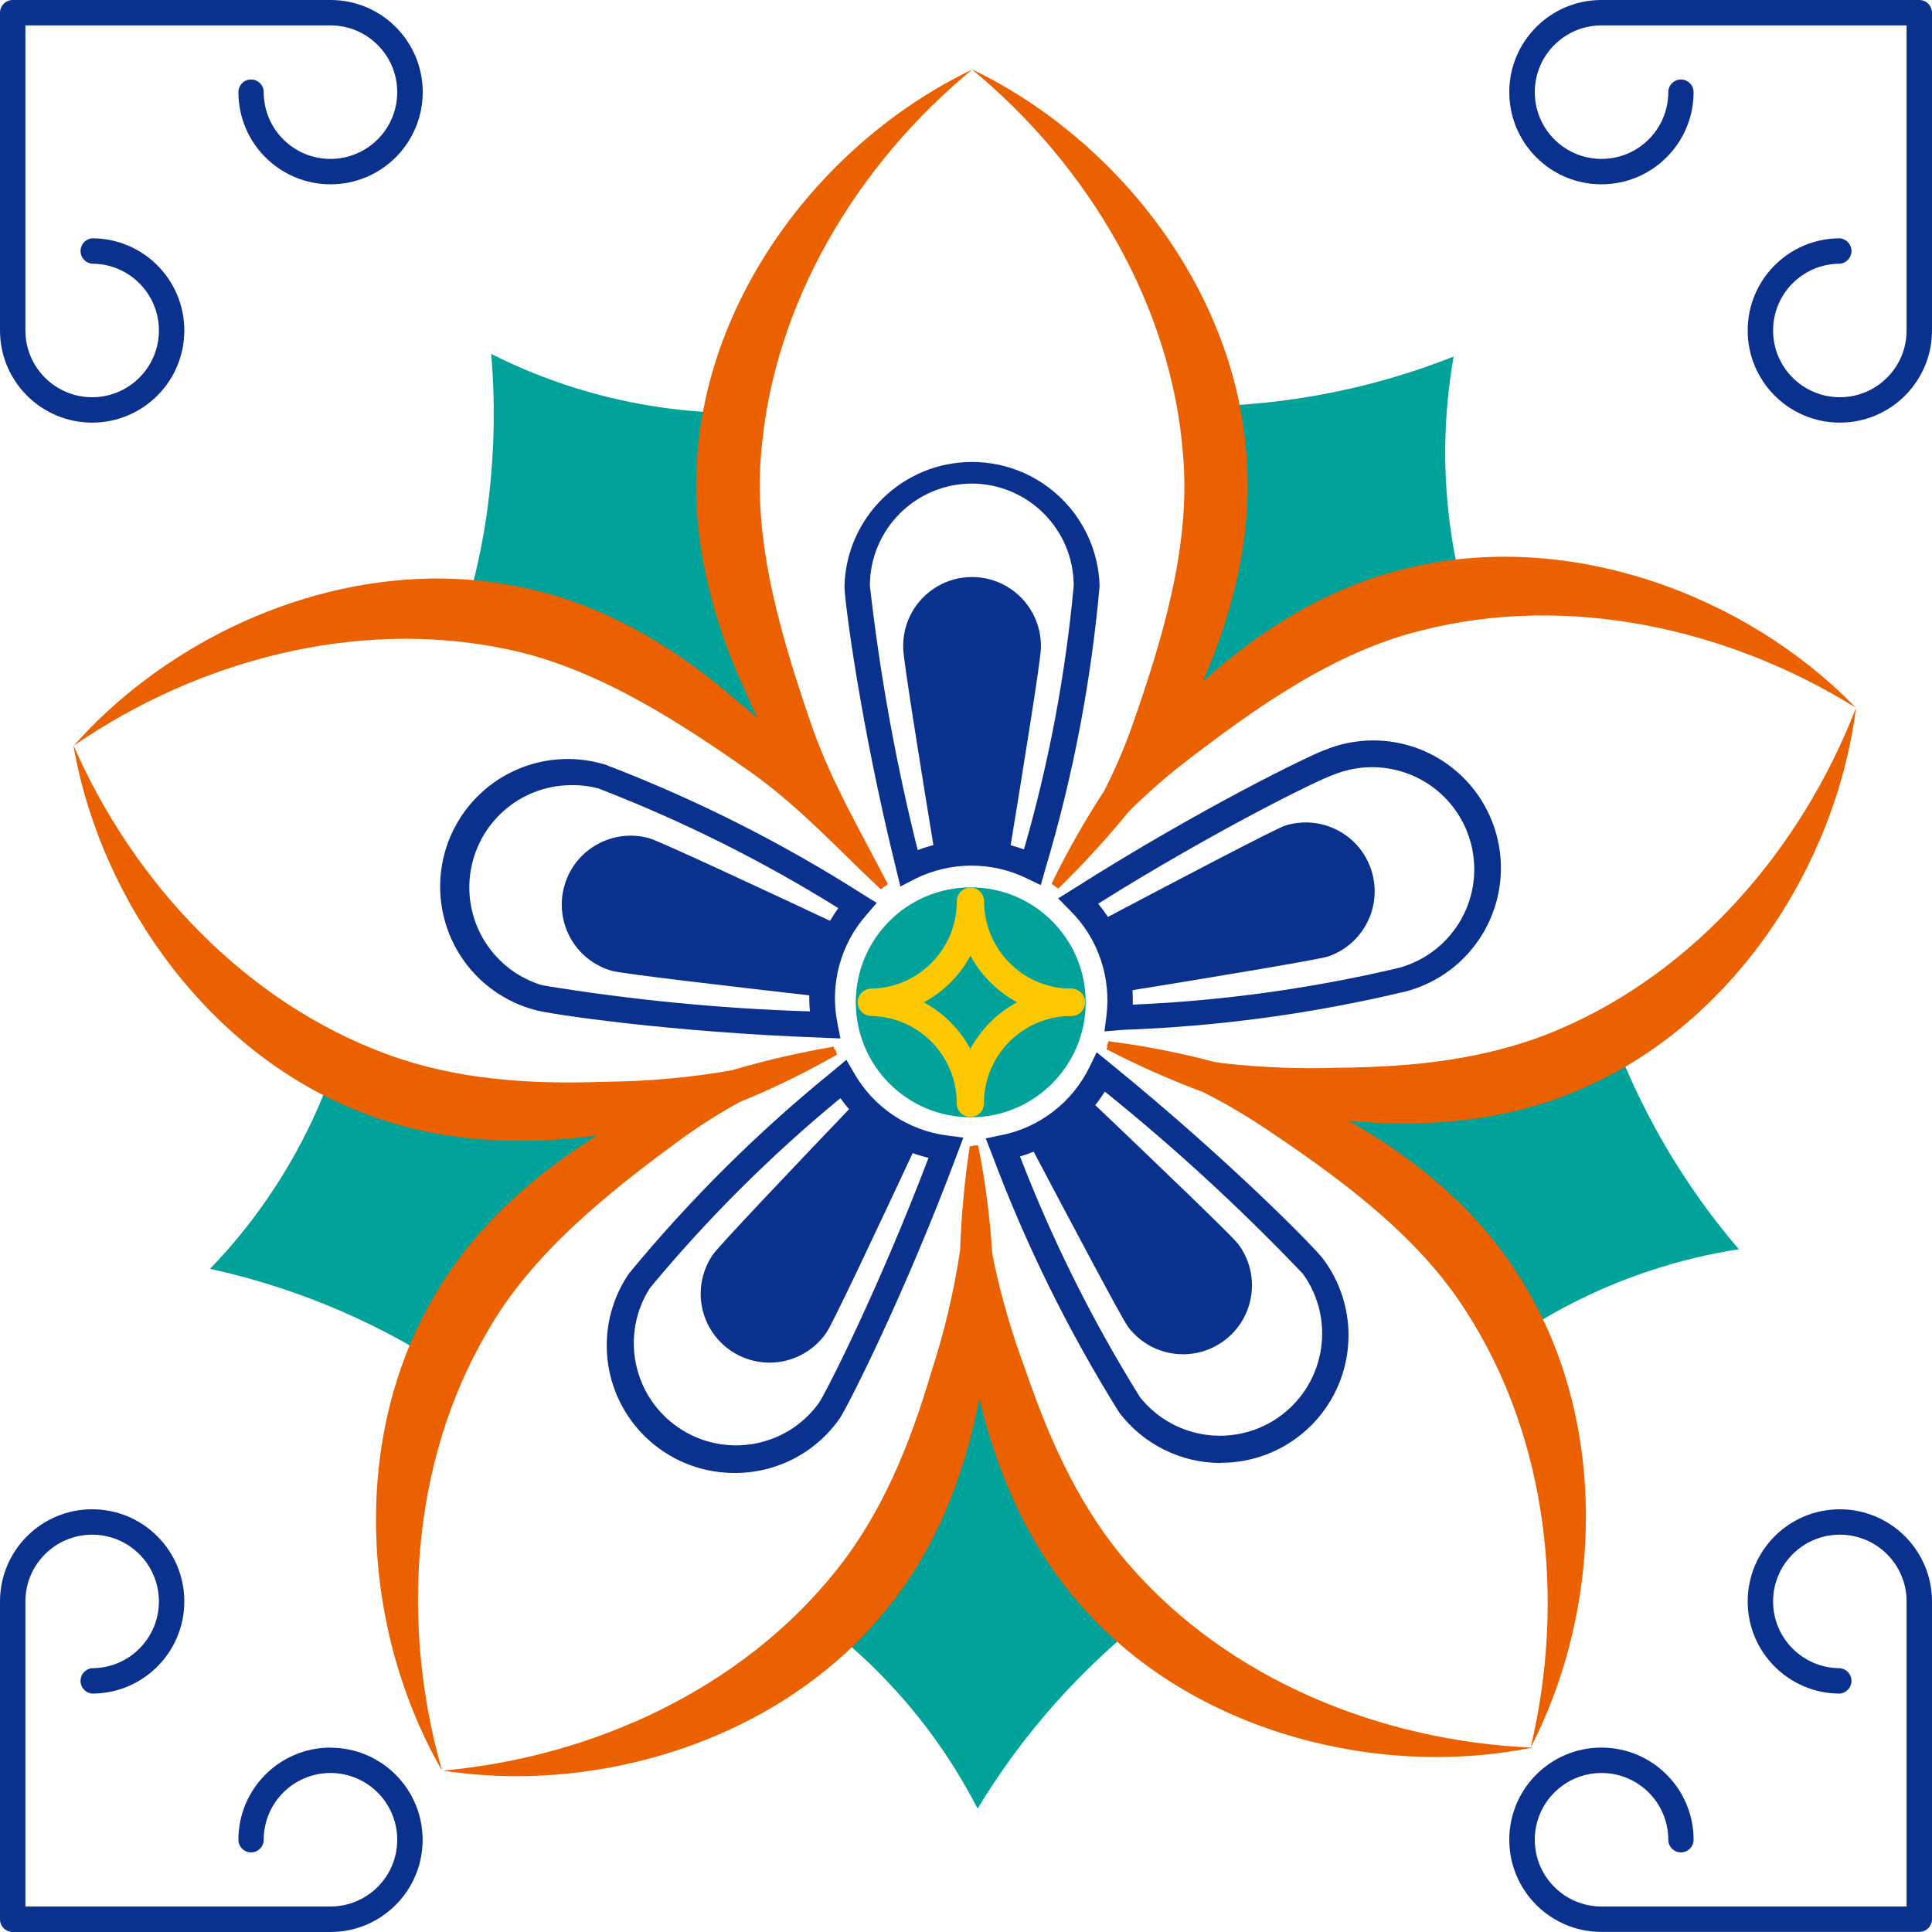
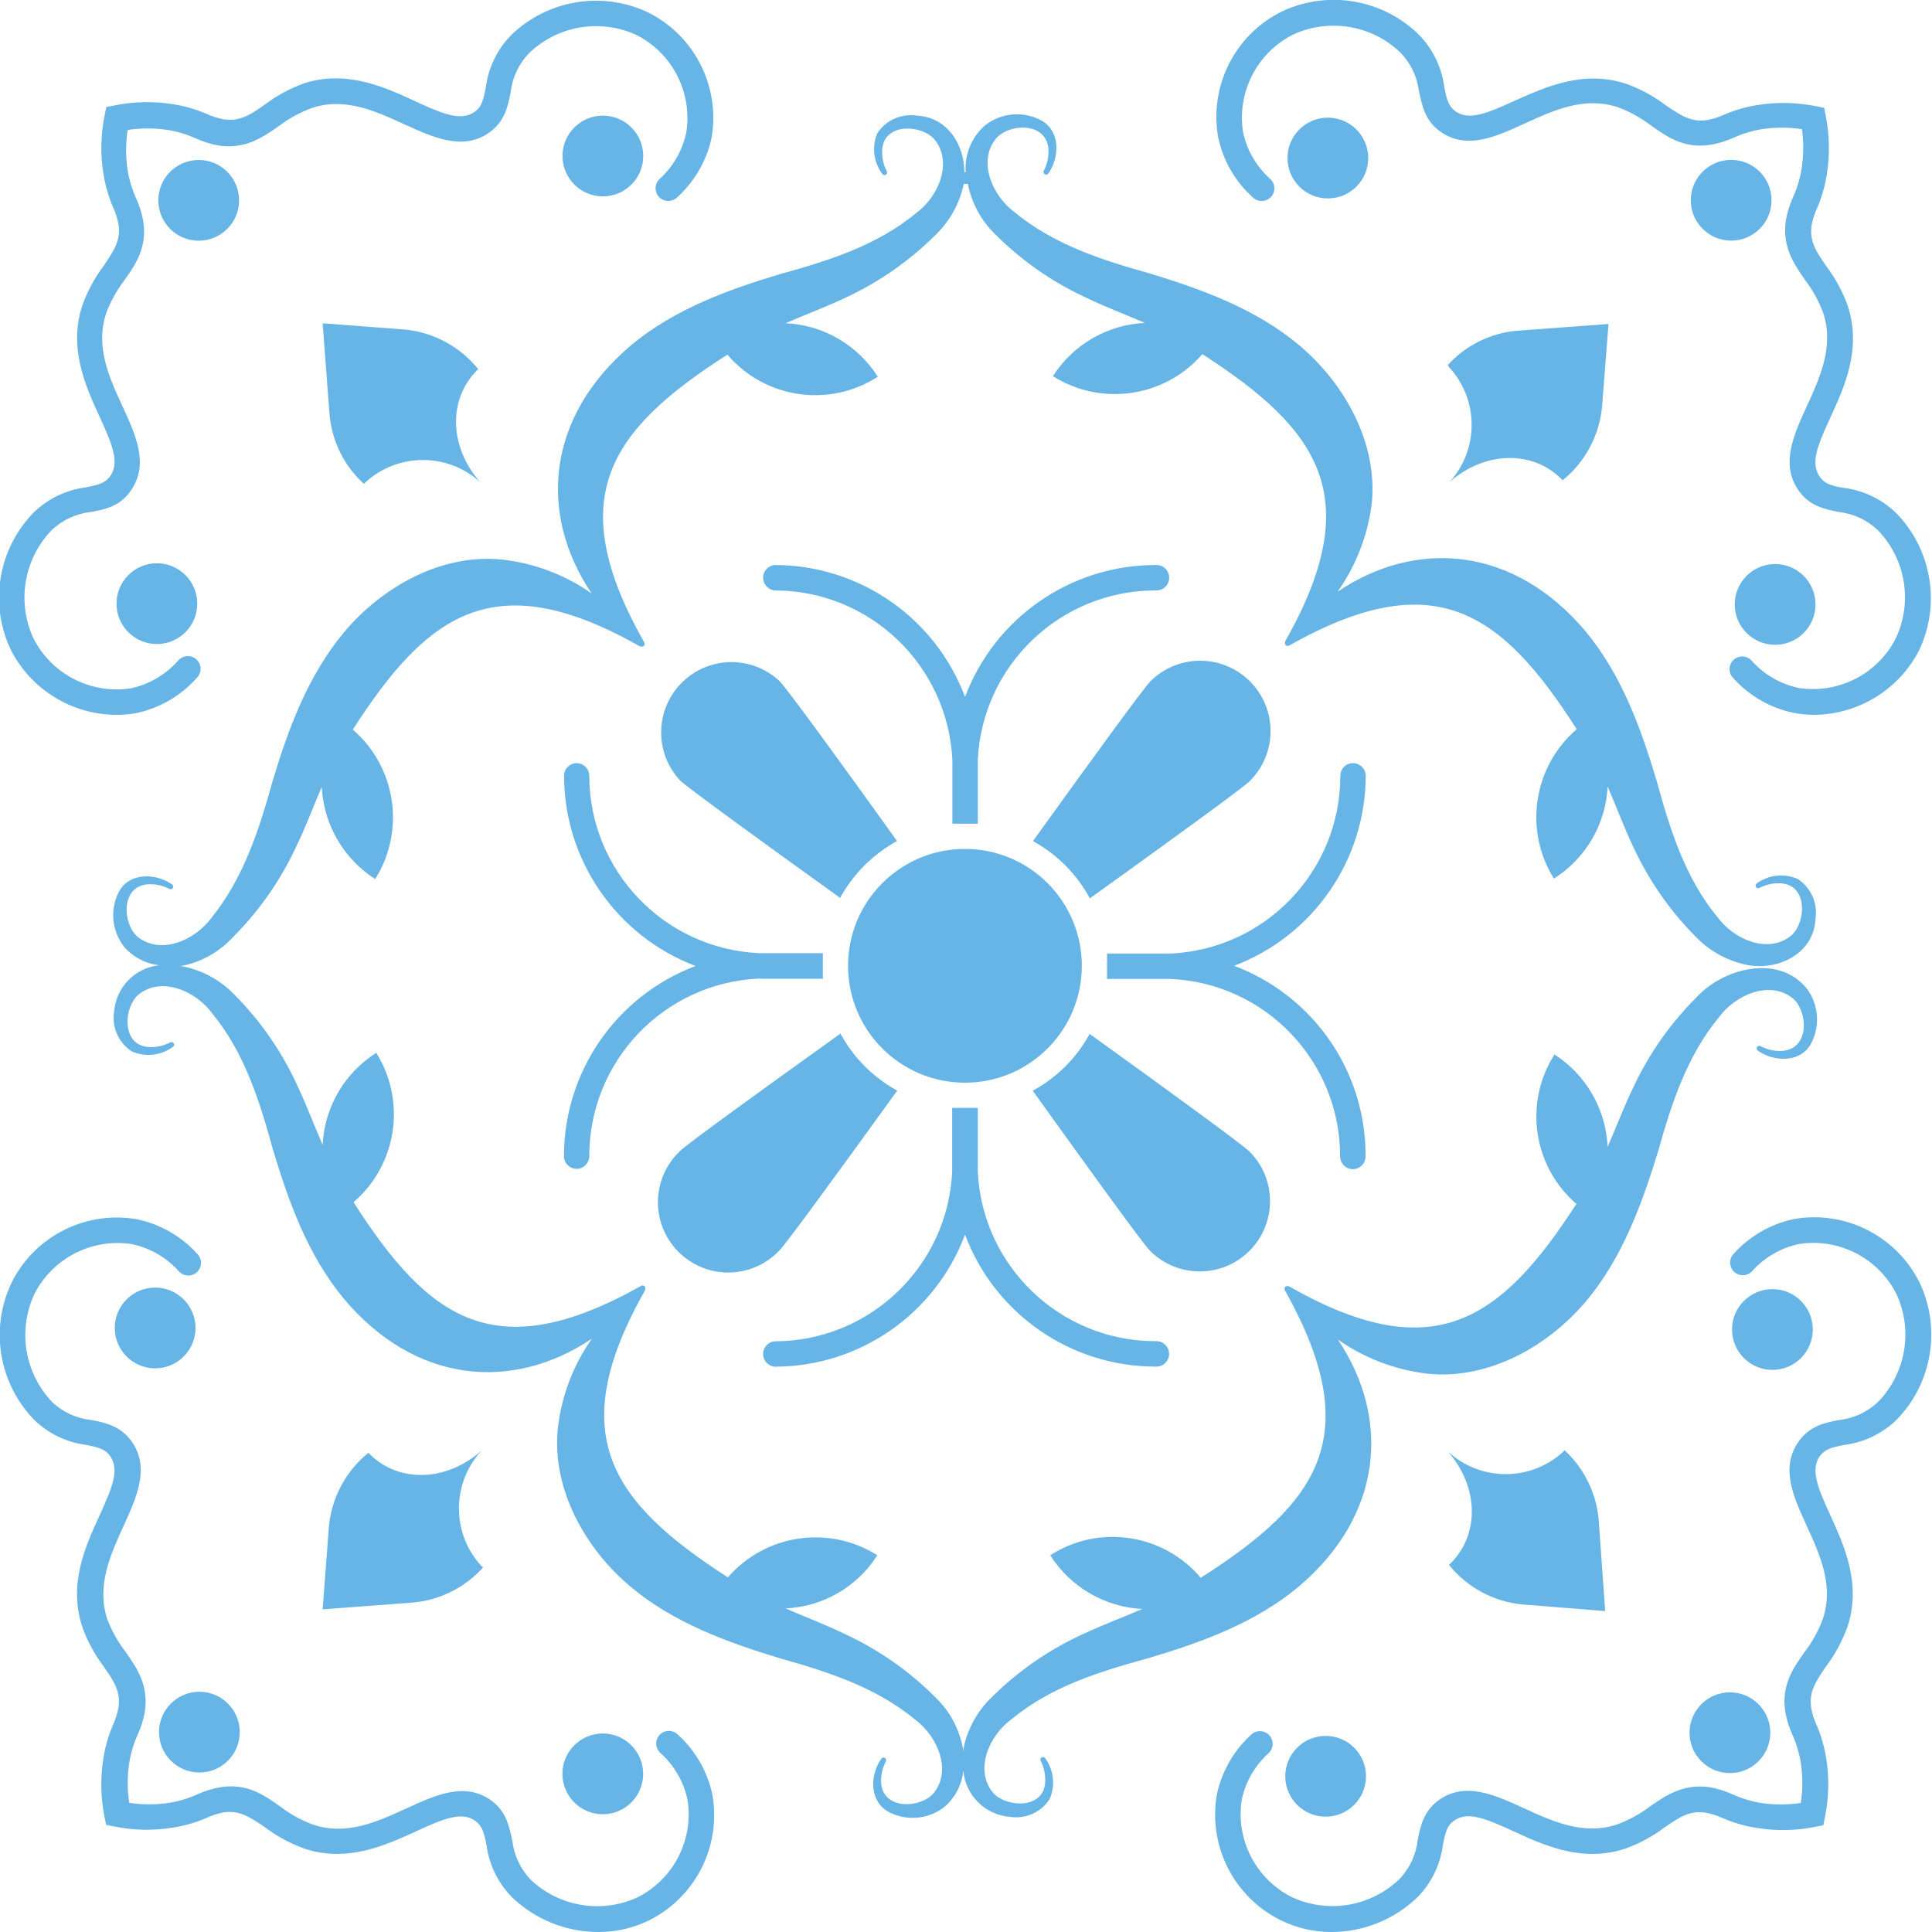
<svg xmlns="http://www.w3.org/2000/svg" width="200" height="200" viewBox="0 0 200 200">
-   <path d="M76,42.75a56.52,56.52,0,0,1-7.39-.55,57,57,0,0,1-17.76-5.56,74,74,0,0,1-.66,17.87,73.32,73.32,0,0,1-2,8.71,63,63,0,0,1,13.88,3.71,64.23,64.23,0,0,1,22,14.53A57.74,57.74,0,0,1,75.6,56.18,56.37,56.37,0,0,1,76,42.75Z" fill="#00a29a" />
-   <path d="M151.87,62.76a56.38,56.38,0,0,1-1.6-7.24,57.11,57.11,0,0,1,.21-18.61,73.4,73.4,0,0,1-17.3,4.51,72.46,72.46,0,0,1-8.91.65,63.09,63.09,0,0,1,.45,14.36,64.34,64.34,0,0,1-7.58,25.26,57.85,57.85,0,0,1,21.74-15.47A56.29,56.29,0,0,1,151.87,62.76Z" fill="#00a29a" />
-   <path d="M156,139a55.9,55.9,0,0,1,6.32-3.87A57.27,57.27,0,0,1,180,129.32a73.38,73.38,0,0,1-13.39-23.11,63.29,63.29,0,0,1-13.43,5.09,64.58,64.58,0,0,1-26.35,1,57.75,57.75,0,0,1,21.68,15.54A56.13,56.13,0,0,1,156,139Z" fill="#00a29a" />
-   <path d="M84.44,167.51a56.64,56.64,0,0,1,16.76,19.72,73.83,73.83,0,0,1,17.73-20,63,63,0,0,1-9.05-11.15,64.4,64.4,0,0,1-9.27-24.69,57.76,57.76,0,0,1-7.93,25.47A56,56,0,0,1,84.44,167.51Z" fill="#00a29a" />
-   <path d="M35,109.13a55.51,55.51,0,0,1-2.7,6.9,56.89,56.89,0,0,1-10.56,15.32,73.69,73.69,0,0,1,16.88,5.91,73.28,73.28,0,0,1,7.75,4.43A62.93,62.93,0,0,1,54,129.53a64.29,64.29,0,0,1,20.38-16.74,57.8,57.8,0,0,1-26.67.71A56.74,56.74,0,0,1,35,109.13Z" fill="#00a29a" />
-   <circle cx="100.49" cy="103.76" r="11.9" fill="#00a29a" />
  <g>
-     <path d="M110.73,103.76h.19" fill="none" stroke="#fcc800" stroke-linecap="round" stroke-linejoin="round" stroke-width="2.83" />
-     <path d="M100.46,93.3A10.44,10.44,0,0,1,90.2,103.76a10.45,10.45,0,0,1,10.25,10.09v.36c0-.06,0-.12,0-.18s0,.12,0,.18v-.36a10.46,10.46,0,0,1,10.26-10.09A10.46,10.46,0,0,1,100.46,93.3Z" fill="none" stroke="#fcc800" stroke-linecap="round" stroke-linejoin="round" stroke-width="2.83" />
+     <path d="M92.86,87.06C87,78.88,81.42,71.22,80.7,70.51A7.28,7.28,0,0,0,70.41,80.8c.72.71,8.38,6.27,16.56,12.15A14.9,14.9,0,0,1,92.86,87.06Z" fill="#66b5e6" />
+     <circle cx="99.89" cy="99.98" r="12.1" fill="#66b5e6" />
+     <path d="M49.71,49.91s0,0,0,0c-3.22-3.65-3.34-8.56-.32-11.59l.12-.1A11.17,11.17,0,0,0,42,34.12l-8.6-.65.72,9.5a11,11,0,0,0,3.56,7.13l.13-.15A8.82,8.82,0,0,1,49.71,49.91Z" fill="#66b5e6" />
+     <path d="M150.06,49.9a0,0,0,1,0,0,0c3.66-3.21,8.58-3.32,11.59-.3a1.31,1.31,0,0,0,.11.12,11.13,11.13,0,0,0,4.08-7.58l.67-8.6-9.5.7a11,11,0,0,0-7.14,3.55A1.66,1.66,0,0,1,150,38,8.81,8.81,0,0,1,150.06,49.9Z" fill="#66b5e6" />
+     <path d="M149.88,150.25s-.06,0,0,0c3.21,3.66,3.31,8.58.28,11.59L150,162a11.09,11.09,0,0,0,7.57,4.09l8.6.69-.68-9.5a11.09,11.09,0,0,0-3.53-7.15l-.13.15A8.81,8.81,0,0,1,149.88,150.25Z" fill="#66b5e6" />
+     <path d="M49.84,150.18a0,0,0,0,0,0,0c-3.65,3.22-8.57,3.35-11.59.33a1.31,1.31,0,0,0-.11-.12A11.17,11.17,0,0,0,34.05,158l-.65,8.6,9.5-.72A11.1,11.1,0,0,0,50,162.27c0-.05-.11-.09-.15-.14A8.81,8.81,0,0,1,49.84,150.18Z" fill="#66b5e6" />
+     <circle cx="20.57" cy="20.74" r="4.18" fill="#66b5e6" />
+     <circle cx="16.24" cy="62.49" r="4.18" fill="#66b5e6" />
+     <circle cx="62.41" cy="16.15" r="4.18" fill="#66b5e6" />
+     <path d="M12,74A12.32,12.32,0,0,1,1.11,67.25,12.61,12.61,0,0,1,3.48,53.06a9.45,9.45,0,0,1,5.41-2.61c1.36-.27,2-.43,2.56-1.22.93-1.4.17-3.22-1.13-6.07C8.86,40,7.05,36,8.54,31.57a15.44,15.44,0,0,1,2.2-4.06c1-1.5,1.79-2.59,1.53-4.28a7.38,7.38,0,0,0-.57-1.78,14.49,14.49,0,0,1-1-3.51,16.86,16.86,0,0,1,.13-6l.17-.86.86-.17a16.86,16.86,0,0,1,6-.13,14.49,14.49,0,0,1,3.51,1,7.38,7.38,0,0,0,1.78.57c1.7.26,2.78-.49,4.28-1.53a15.28,15.28,0,0,1,4.06-2.2C35.86,7.22,39.81,9,43,10.49c2.85,1.31,4.67,2.06,6.07,1.13.79-.52.95-1.2,1.22-2.56a9.45,9.45,0,0,1,2.61-5.41A12.61,12.61,0,0,1,67.08,1.28a12.19,12.19,0,0,1,6.58,13A11.67,11.67,0,0,1,70,20.52a1.32,1.32,0,0,1-1.78-1.94,9,9,0,0,0,2.82-4.84A9.63,9.63,0,0,0,65.9,3.63,10,10,0,0,0,54.76,5.51a6.94,6.94,0,0,0-1.9,4.06c-.29,1.45-.61,3.09-2.34,4.24-2.69,1.79-5.71.4-8.63-.93S35.71,10,32.23,11.2a13.26,13.26,0,0,0-3.39,1.87c-1.7,1.18-3.45,2.39-6.18,2a9.91,9.91,0,0,1-2.39-.74,11.34,11.34,0,0,0-2.92-.88,14,14,0,0,0-4.14,0,14,14,0,0,0,0,4.14,11.66,11.66,0,0,0,.87,2.92,9.47,9.47,0,0,1,.75,2.39c.42,2.73-.79,4.48-2,6.18A13.26,13.26,0,0,0,11,32.4c-1.16,3.48.28,6.62,1.68,9.66s2.72,5.94.93,8.63C12.49,52.42,10.85,52.74,9.4,53a7,7,0,0,0-4.07,1.9A10.06,10.06,0,0,0,3.46,66.08a9.66,9.66,0,0,0,10.11,5.17,9.1,9.1,0,0,0,4.84-2.83,1.32,1.32,0,1,1,1.94,1.78,11.61,11.61,0,0,1-6.28,3.63A11.59,11.59,0,0,1,12,74Z" fill="#66b5e6" />
+     <circle cx="179.21" cy="20.73" r="4.18" fill="#66b5e6" />
+     <circle cx="137.46" cy="16.36" r="4.18" fill="#66b5e6" />
+     <circle cx="183.76" cy="62.57" r="4.18" fill="#66b5e6" />
+     <path d="M187.78,74a10.81,10.81,0,0,1-2.12-.21,11.54,11.54,0,0,1-6.27-3.63,1.31,1.31,0,0,1,1.93-1.78,9,9,0,0,0,4.84,2.83,9.63,9.63,0,0,0,10.11-5.16,10,10,0,0,0-1.86-11.15,7,7,0,0,0-4.07-1.9c-1.44-.29-3.09-.61-4.23-2.34-1.79-2.69-.4-5.71.94-8.63s2.84-6.18,1.68-9.66A13.24,13.24,0,0,0,186.87,29c-1.18-1.7-2.39-3.45-2-6.18a10,10,0,0,1,.74-2.4,11.13,11.13,0,0,0,.88-2.91,14,14,0,0,0,.05-4.14,14.06,14.06,0,0,0-4.15,0,11.66,11.66,0,0,0-2.91.88,10,10,0,0,1-2.4.74c-2.73.42-4.48-.8-6.17-2a13.35,13.35,0,0,0-3.4-1.88c-3.47-1.16-6.62.28-9.66,1.67s-5.94,2.72-8.63.92c-1.72-1.14-2-2.78-2.33-4.23A7,7,0,0,0,145,5.47a10,10,0,0,0-11.14-1.89,9.64,9.64,0,0,0-5.18,10.1,9,9,0,0,0,2.82,4.85,1.31,1.31,0,0,1-1.78,1.93,11.55,11.55,0,0,1-3.62-6.27,12.17,12.17,0,0,1,6.59-13A12.59,12.59,0,0,1,146.9,3.61,9.5,9.5,0,0,1,149.51,9c.27,1.36.43,2,1.21,2.56,1.4.93,3.22.17,6.08-1.13C160,9,163.93,7.2,168.39,8.69a15.5,15.5,0,0,1,4.05,2.21c1.5,1,2.59,1.79,4.28,1.53a7.59,7.59,0,0,0,1.79-.57,14.21,14.21,0,0,1,3.51-1,17,17,0,0,1,5.95.13l.87.18L189,12a17.09,17.09,0,0,1,.12,6,14.49,14.49,0,0,1-1,3.51,7.41,7.41,0,0,0-.58,1.78c-.26,1.69.49,2.78,1.53,4.28a15.73,15.73,0,0,1,2.2,4.06c1.48,4.47-.33,8.42-1.79,11.59-1.31,2.85-2.07,4.67-1.14,6.07.52.79,1.2,1,2.56,1.22a9.47,9.47,0,0,1,5.41,2.62,12.62,12.62,0,0,1,2.36,14.19A12.35,12.35,0,0,1,187.78,74Z" fill="#66b5e6" />
+     <circle cx="179.08" cy="179.37" r="4.18" fill="#66b5e6" />
+     <circle cx="183.48" cy="137.63" r="4.18" fill="#66b5e6" />
+     <circle cx="137.23" cy="183.88" r="4.18" fill="#66b5e6" />
+     <path d="M137.82,200a11.81,11.81,0,0,1-5.29-1.24,12.2,12.2,0,0,1-6.56-13,11.69,11.69,0,0,1,3.64-6.27,1.32,1.32,0,0,1,1.78,1.94,9,9,0,0,0-2.84,4.84,9.64,9.64,0,0,0,5.16,10.11,10,10,0,0,0,11.15-1.85,6.94,6.94,0,0,0,1.9-4.06c.29-1.45.62-3.09,2.35-4.24,2.69-1.78,5.71-.39,8.63.95s6.17,2.85,9.65,1.69a13,13,0,0,0,3.4-1.86c1.7-1.17,3.45-2.38,6.18-2a9.91,9.91,0,0,1,2.39.74,11.57,11.57,0,0,0,2.92.89,14,14,0,0,0,4.14,0,14,14,0,0,0,0-4.14,11.8,11.8,0,0,0-.87-2.92,9.48,9.48,0,0,1-.74-2.39c-.42-2.73.8-4.48,2-6.18a13,13,0,0,0,1.88-3.39c1.17-3.47-.27-6.62-1.66-9.66s-2.71-5.94-.91-8.63c1.15-1.72,2.79-2.05,4.24-2.33a6.88,6.88,0,0,0,4.07-1.89,10,10,0,0,0,1.89-11.15,9.63,9.63,0,0,0-10.09-5.18,9,9,0,0,0-4.85,2.81,1.31,1.31,0,1,1-1.93-1.78,11.63,11.63,0,0,1,6.28-3.62,12.19,12.19,0,0,1,13,6.61,12.61,12.61,0,0,1-2.4,14.18,9.49,9.49,0,0,1-5.42,2.6c-1.36.27-2,.43-2.56,1.21-.93,1.4-.18,3.22,1.13,6.08,1.45,3.18,3.25,7.13,1.75,11.59a15.74,15.74,0,0,1-2.21,4.06c-1,1.49-1.79,2.58-1.53,4.27a7.16,7.16,0,0,0,.57,1.79,14.73,14.73,0,0,1,1,3.51,16.87,16.87,0,0,1-.14,6l-.17.86-.87.17a16.85,16.85,0,0,1-6,.11,14.24,14.24,0,0,1-3.5-1,7.63,7.63,0,0,0-1.79-.58c-1.69-.26-2.77.49-4.28,1.53a15.56,15.56,0,0,1-4.06,2.19c-4.46,1.48-8.41-.34-11.58-1.8-2.86-1.31-4.68-2.07-6.08-1.14-.78.52-.95,1.19-1.22,2.55a9.47,9.47,0,0,1-2.62,5.41A12.86,12.86,0,0,1,137.82,200Z" fill="#66b5e6" />
+     <circle cx="20.64" cy="179.31" r="4.18" fill="#66b5e6" />
+     <circle cx="62.4" cy="183.63" r="4.18" fill="#66b5e6" />
+     <circle cx="16.06" cy="137.47" r="4.18" fill="#66b5e6" />
+     <path d="M61.89,200A12.91,12.91,0,0,1,53,196.4,9.5,9.5,0,0,1,50.36,191c-.27-1.36-.44-2-1.22-2.55-1.4-.93-3.22-.18-6.07,1.13-3.18,1.45-7.13,3.27-11.59,1.78a15.57,15.57,0,0,1-4.06-2.21c-1.5-1-2.59-1.79-4.28-1.53a7,7,0,0,0-1.78.58,14.11,14.11,0,0,1-3.51,1,16.62,16.62,0,0,1-6-.12l-.86-.17-.18-.87a17,17,0,0,1-.12-5.95,14.21,14.21,0,0,1,1-3.51,7.59,7.59,0,0,0,.57-1.79c.26-1.69-.49-2.78-1.53-4.28a15.28,15.28,0,0,1-2.2-4.06c-1.49-4.46.32-8.41,1.78-11.58,1.3-2.86,2.06-4.68,1.13-6.08-.52-.78-1.2-.95-2.56-1.22A9.39,9.39,0,0,1,3.56,147,12.59,12.59,0,0,1,1.19,132.8a12.16,12.16,0,0,1,13-6.58,11.63,11.63,0,0,1,6.27,3.62,1.31,1.31,0,1,1-1.93,1.78,9,9,0,0,0-4.84-2.82A9.65,9.65,0,0,0,3.54,134a10.06,10.06,0,0,0,1.87,11.15A6.88,6.88,0,0,0,9.48,147c1.45.29,3.09.62,4.24,2.35,1.79,2.69.4,5.7-.93,8.62s-2.84,6.19-1.68,9.66A13.33,13.33,0,0,0,13,171c1.18,1.69,2.39,3.44,2,6.17a9.43,9.43,0,0,1-.75,2.4,11.66,11.66,0,0,0-.87,2.92,13.66,13.66,0,0,0,0,4.14,14,14,0,0,0,4.14,0,11.53,11.53,0,0,0,2.91-.88,9.7,9.7,0,0,1,2.4-.74c2.73-.43,4.48.79,6.18,2a13,13,0,0,0,3.39,1.87c3.48,1.17,6.62-.28,9.66-1.67s5.94-2.72,8.63-.94c1.73,1.15,2,2.79,2.34,4.24a7,7,0,0,0,1.9,4.07A10,10,0,0,0,66,196.41a9.62,9.62,0,0,0,5.17-10.1,9,9,0,0,0-2.82-4.85,1.31,1.31,0,1,1,1.78-1.93,11.67,11.67,0,0,1,3.62,6.27,12.18,12.18,0,0,1-6.57,13A11.77,11.77,0,0,1,61.89,200Z" fill="#66b5e6" />
+     <path d="M112.82,93c8.18-5.88,15.85-11.43,16.56-12.15A7.27,7.27,0,1,0,119.1,70.52c-.72.71-6.28,8.37-12.17,16.55A14.71,14.71,0,0,1,112.82,93Z" fill="#66b5e6" />
+     <path d="M106.91,112.91c5.87,8.19,11.42,15.86,12.14,16.57a7.27,7.27,0,1,0,10.3-10.27c-.72-.72-8.37-6.29-16.55-12.18A14.69,14.69,0,0,1,106.91,112.91Z" fill="#66b5e6" />
+     <path d="M87,107c-8.19,5.87-15.86,11.41-16.58,12.13a7.28,7.28,0,1,0,10.27,10.31c.72-.72,6.29-8.37,12.19-16.54A14.77,14.77,0,0,1,87,107Z" fill="#66b5e6" />
+     <path d="M80.2,61.12A18.44,18.44,0,0,1,98.59,78.67c0,.28,0,.57,0,.86l0,.65v5.09h2.63V80.84h0V79.53c0-.29,0-.58,0-.86A18.43,18.43,0,0,1,119.6,61.12a1.32,1.32,0,1,0,0-2.63A21.08,21.08,0,0,0,99.9,72.15,21.06,21.06,0,0,0,80.2,58.49a1.32,1.32,0,0,0,0,2.63Z" fill="#66b5e6" />
+     <path d="M135.23,104.8a21,21,0,0,0-7.48-4.82,21.09,21.09,0,0,0,13.63-19.71A1.32,1.32,0,0,0,140.06,79h0a1.31,1.31,0,0,0-1.31,1.31,18.42,18.42,0,0,1-17.55,18.4l-.85,0-.67,0H114.6v2.63H119v0h1.32l.86,0a18.38,18.38,0,0,1,17.55,18.38,1.32,1.32,0,0,0,1.32,1.31h0a1.31,1.31,0,0,0,1.31-1.32A20.91,20.91,0,0,0,135.23,104.8Z" fill="#66b5e6" />
+     <path d="M119.6,138.84h0a18.43,18.43,0,0,1-18.38-17.54c0-.29,0-.57,0-.86l0-.65v-5.1H98.57v4.44h0v1.31c0,.29,0,.58,0,.86A18.43,18.43,0,0,1,80.2,138.85a1.32,1.32,0,0,0,0,2.63h0a21.06,21.06,0,0,0,19.7-13.67,21.06,21.06,0,0,0,19.69,13.66h0a1.32,1.32,0,1,0,0-2.63Z" fill="#66b5e6" />
+     <path d="M79.44,101.32l.66,0h5.08V98.67H80.75v0H79.43l-.85,0A18.42,18.42,0,0,1,61,80.29,1.31,1.31,0,0,0,59.71,79h0a1.31,1.31,0,0,0-1.32,1.31A21.11,21.11,0,0,0,72,100a21.06,21.06,0,0,0-13.62,19.7A1.32,1.32,0,0,0,59.72,121h0A1.32,1.32,0,0,0,61,119.69,18.4,18.4,0,0,1,78.58,101.3,8.36,8.36,0,0,0,79.44,101.32Z" fill="#66b5e6" />
+     <path d="M186.94,102.21c-3-3.48-8.6-1.92-11.29,1a32.76,32.76,0,0,0-6.56,9.33c-1,2.06-1.78,4.15-2.67,6.18a12,12,0,0,0-5.5-9.56,11.94,11.94,0,0,0,2.27,15.47c-7.88,12.19-14.89,17-29.77,8.52l-.06,0h0a.31.31,0,0,0-.32.07l0,0,0,0a.3.3,0,0,0,0,.4c8.38,15,3.51,21.91-8.74,29.71A11.94,11.94,0,0,0,108.72,161a12,12,0,0,0,9.53,5.56c-2,.87-4.13,1.65-6.2,2.63a32.52,32.52,0,0,0-9.37,6.49A10.15,10.15,0,0,0,99.74,181c0,.12,0,.24,0,.36a9.76,9.76,0,0,0-2.9-5.65,32.6,32.6,0,0,0-9.34-6.54c-2.06-1-4.15-1.78-6.18-2.67A11.87,11.87,0,0,0,90.82,161h0a12,12,0,0,0-15.47,2.29c-12.19-7.86-17-14.86-8.56-29.75a.64.64,0,0,1,0-.07h0a.38.38,0,0,0-.07-.33l0,0,0,0a.32.32,0,0,0-.4,0c-15,8.41-21.9,3.55-29.72-8.69a12,12,0,0,0,2.35-15.46,11.94,11.94,0,0,0-5.55,9.53c-.88-2-1.66-4.13-2.64-6.19a32.42,32.42,0,0,0-6.5-9.37,10.14,10.14,0,0,0-5.38-2.93l-.26,0A9.76,9.76,0,0,0,24.13,97a32.76,32.76,0,0,0,6.53-9.35c1-2.06,1.77-4.15,2.65-6.19A12,12,0,0,0,38.84,91a12,12,0,0,0-2.32-15.47c7.84-12.21,14.83-17.06,29.74-8.61l.07,0h0a.33.33,0,0,0,.33-.07l0,0s0,0,0,0a.33.33,0,0,0,0-.41c-8.44-14.92-3.59-21.89,8.64-29.73A11.94,11.94,0,0,0,90.87,39a11.94,11.94,0,0,0-9.54-5.54c2-.88,4.13-1.66,6.19-2.64a32.78,32.78,0,0,0,9.35-6.52,10.27,10.27,0,0,0,2.9-5.26l.42,0A9.9,9.9,0,0,0,103,24.23a32.6,32.6,0,0,0,9.34,6.54c2.06,1,4.15,1.78,6.18,2.66A11.93,11.93,0,0,0,109,38.94a12,12,0,0,0,15.47-2.28c12.19,7.86,17,14.86,8.56,29.75a.14.14,0,0,0,0,.07h0a.33.33,0,0,0,.07.32l0,0,0,0a.32.32,0,0,0,.4,0c14.94-8.41,21.9-3.55,29.72,8.69a12,12,0,0,0-2.36,15.46,11.93,11.93,0,0,0,5.56-9.53c.87,2,1.65,4.13,2.63,6.19a32.61,32.61,0,0,0,6.5,9.37,10.17,10.17,0,0,0,5.39,2.93c3.26.57,6.86-1.26,7-4.82a4.15,4.15,0,0,0-1.84-4.1,4.28,4.28,0,0,0-4.24.46.29.29,0,0,0-.1.35.27.27,0,0,0,.37.12,4.21,4.21,0,0,1,2.41-.46c2.6.33,2.41,4,.92,5.36-2.37,2-6,.45-7.71-1.94-3.3-4-4.87-9-6.24-14-1.64-5.49-3.63-11-7.35-15.5-7.4-8.8-17.46-9.66-25.68-4.14A20.13,20.13,0,0,0,142,52.15c.66-6.29-2.83-12.49-7.53-16.43-4.46-3.74-10-5.75-15.46-7.42-5-1.39-9.93-3-13.94-6.3-2.38-1.75-3.92-5.35-1.91-7.72,1.38-1.49,5-1.66,5.36,1a4.27,4.27,0,0,1-.47,2.4c-.16.29.3.57.47.28,1.14-1.6,1.28-4.28-.61-5.43a5.33,5.33,0,0,0-5.94.45,5.87,5.87,0,0,0-2,4.85h-.14c0-2.9-1.79-5.71-4.92-5.86a4.14,4.14,0,0,0-4.1,1.84A4.28,4.28,0,0,0,91.33,18a.28.28,0,0,0,.36.1.28.28,0,0,0,.11-.37,4.21,4.21,0,0,1-.46-2.41c.32-2.6,4-2.42,5.36-.93,2,2.37.46,6-1.93,7.72-4,3.3-9,4.88-14,6.26C75.33,30,69.81,32,65.33,35.74c-8.78,7.41-9.62,17.47-4.09,25.69A19.92,19.92,0,0,0,52,57.93c-6.29-.66-12.48,2.84-16.41,7.55C31.84,70,29.83,75.47,28.18,81c-1.39,5-3,9.93-6.28,14-1.75,2.38-5.34,3.92-7.72,1.92-1.48-1.38-1.66-5,.94-5.36a4.21,4.21,0,0,1,2.41.46.27.27,0,0,0,.27-.47c-1.6-1.13-4.27-1.27-5.42.63A5.3,5.3,0,0,0,12.84,98a5.58,5.58,0,0,0,3.66,1.92,5.24,5.24,0,0,0-4.69,4.82,4.13,4.13,0,0,0,1.83,4.1,4.29,4.29,0,0,0,4.25-.46.27.27,0,0,0-.27-.47,4.23,4.23,0,0,1-2.41.46c-2.61-.32-2.41-4-.93-5.36,2.38-2,6-.45,7.72,1.94,3.29,4,4.87,9,6.24,14,1.64,5.48,3.63,11,7.35,15.49,7.39,8.8,17.46,9.66,25.68,4.14a20,20,0,0,0-3.52,9.25c-.66,6.29,2.83,12.49,7.53,16.43,4.46,3.74,10,5.75,15.46,7.41,5,1.4,9.93,3,13.94,6.3,2.39,1.76,3.92,5.36,1.91,7.73-1.38,1.48-5,1.65-5.36-.95a4.3,4.3,0,0,1,.47-2.41.27.27,0,0,0-.47-.27c-1.14,1.6-1.27,4.27.62,5.42a5.32,5.32,0,0,0,5.93-.45,5.66,5.66,0,0,0,1.94-3.76,5.25,5.25,0,0,0,4.83,4.8,4.14,4.14,0,0,0,4.1-1.82,4.29,4.29,0,0,0-.45-4.25.28.28,0,0,0-.36-.09.26.26,0,0,0-.11.36,4.29,4.29,0,0,1,.45,2.41c-.33,2.6-4,2.41-5.36.92-2-2.38-.44-6,2-7.72,4-3.29,9-4.85,14-6.22,5.49-1.63,11-3.61,15.51-7.33,8.81-7.38,9.68-17.44,4.17-25.67a20.19,20.19,0,0,0,9.25,3.53c6.29.67,12.49-2.81,16.44-7.5,3.74-4.46,5.76-10,7.44-15.46,1.4-5,3-9.92,6.31-13.93,1.76-2.38,5.37-3.91,7.73-1.89,1.48,1.38,1.65,5-1,5.35a4.22,4.22,0,0,1-2.41-.47.27.27,0,0,0-.27.47c1.59,1.14,4.27,1.28,5.42-.61A5.34,5.34,0,0,0,186.94,102.21Z" fill="#66b5e6" />
  </g>
-   <path d="M93.21,91.77l-.49-2c-3.66-14.86-5.3-27.55-5.3-29.1a13.21,13.21,0,0,1,26.41,0,147.75,147.75,0,0,1-5.57,29.13l-.52,1.83-1.4-.68A13.11,13.11,0,0,0,94.69,91Zm7.42-41.71A10.58,10.58,0,0,0,90.05,60.63,210,210,0,0,0,95,88a15.77,15.77,0,0,1,11-.07,147.33,147.33,0,0,0,5.15-27.3A10.58,10.58,0,0,0,100.63,50.06Z" fill="#0b318f" />
-   <path d="M100.63,88.81a14.55,14.55,0,0,1,3.7.49c1.73-10.55,3.42-21.1,3.42-22.17a7.13,7.13,0,1,0-14.25,0c0,1.07,1.69,11.62,3.42,22.17A14.63,14.63,0,0,1,100.63,88.81Z" fill="#0b318f" />
-   <path d="M122.48,47.25c.79,9.34-2.2,19.14-5.39,28.2a56.07,56.07,0,0,1-2.8,6.45,85.39,85.39,0,0,0-5.43,9.58l.44.33,0,0,.25.17A94.12,94.12,0,0,0,116.86,84a62.12,62.12,0,0,1,5.35-4.75c7.59-5.88,15.92-11.81,25-14,15.17-3.86,31.7-.19,44.89,8-11.56-11.91-30-18.48-46.48-14.41-8,1.87-15.12,6.3-21.13,11.75,3.29-7.46,5.26-15.67,4.51-23.86-1.34-16.94-13.43-32.37-28.4-39.56C112.61,17.09,121.34,31.62,122.48,47.25Z" fill="#eb6100" />
-   <path d="M163.61,112.76c15.63-6.65,26.44-23,28.52-39.49-5.6,14.51-16.61,27.39-31.07,33.43-6.95,2.91-14.53,3.77-22.5,3.83a81.58,81.58,0,0,1-11.81-.45l-1-.14a84,84,0,0,0-11-2.15l-.17.52.06,0-.09.31a90.68,90.68,0,0,0,10,4.44,61,61,0,0,1,6,3.47c8,5.32,16.26,11.34,21.25,19.27,8.48,13.16,10.26,30,6.65,45.11,7.62-14.74,8-34.32-1.11-48.65-4.29-6.93-10.72-12.28-17.76-16.24C147.74,116.79,156.11,116.05,163.61,112.76Z" fill="#eb6100" />
-   <path d="M117,162.12c-5-5.67-8.19-12.57-10.78-20.12a79.77,79.77,0,0,1-3.33-11.33c-.07-.32-.12-.65-.18-1a84.34,84.34,0,0,0-1.45-11.09h-.55v.07h-.32a92.71,92.71,0,0,0-1,10.79,77.94,77.94,0,0,1-3,12.65c-2.25,7.64-5.16,14.67-9.88,20.55-9.78,12.23-25.18,19.26-40.65,20.65,16.4,2.54,35.08-3.35,45.77-16.52,5.21-6.28,8.24-14.07,9.75-22,1.87,7.9,5.24,15.6,10.74,21.67,11.27,12.7,30.22,17.75,46.5,14.47C143,180.25,127.29,173.91,117,162.12Z" fill="#eb6100" />
-   <path d="M50.4,137.94C55,129.78,63,123.4,70.79,117.72a58.6,58.6,0,0,1,5.76-3.63,83.36,83.36,0,0,0,10.1-4.92l-.18-.52H86.4l-.11-.3a93.4,93.4,0,0,0-10.56,2.45,79.24,79.24,0,0,1-13,1.18c-8,.3-15.56-.23-22.63-2.83-14.7-5.39-26.27-17.75-32.5-32,2.81,16.36,14.33,32.2,30.22,38.15,7.61,2.94,16,3.33,24,2.24-6.89,4.28-13.12,9.92-17.12,17.07-8.46,14.73-7.22,34.3,1.06,48.69C41.49,168.39,42.5,151.47,50.4,137.94Z" fill="#eb6100" />
-   <path d="M52.16,67.14C61.36,68.94,70,74.5,77.81,80c4.91,3.5,8.9,7.86,13.37,12.07l.27-.22,0,0,.46-.32c-2.81-5.45-5.81-10.53-7.82-16.22C81,66.33,78,56.55,78.77,47.21c1.16-15.61,9.88-30.13,21.86-40-15,7.18-27,22.6-28.41,39.51-.79,8.6,1.4,17.23,5,25,.38.87.77,1.75,1.19,2.62-.75-.66-1.51-1.31-2.27-1.92C69.66,66.79,62,62.3,53.47,60.69,36.82,57.35,18.66,64.75,7.65,77.18,20.45,68.37,36.82,64,52.16,67.14Z" fill="#eb6100" />
-   <path d="M114.33,106.77l.2-1.55a13.1,13.1,0,0,0-.57-5.84,12.93,12.93,0,0,0-3.23-5.17L109.54,93l1.78-1.11c12.93-8.2,24.43-13.79,25.9-14.28a13.21,13.21,0,1,1,8.4,25,148.48,148.48,0,0,1-29.39,4Zm-.65-13.22A15.61,15.61,0,0,1,117.26,104a147,147,0,0,0,27.52-3.8,10.57,10.57,0,1,0-6.72-20C136.74,80.59,125.84,85.93,113.68,93.55Z" fill="#0b318f" />
-   <path d="M114.71,99.13a14.43,14.43,0,0,1,.71,3.67c10.55-1.71,21.1-3.46,22.11-3.8A7.13,7.13,0,0,0,133,85.48c-1,.34-10.49,5.3-19.94,10.3A14.31,14.31,0,0,1,114.71,99.13Z" fill="#0b318f" />
-   <path d="M126.4,151.45a13.21,13.21,0,0,1-10.55-5.24,149.07,149.07,0,0,1-13.12-26.6l-.69-1.77,1.53-.31a13,13,0,0,0,9.23-7.1l.73-1.5,1.62,1.33c11.87,9.65,20.84,18.78,21.77,20a13.2,13.2,0,0,1-10.52,21.17Zm-20.8-31.71A148,148,0,0,0,118,144.62a10.58,10.58,0,0,0,16.88-12.75A212.07,212.07,0,0,0,114.37,113a15.72,15.72,0,0,1-8.77,6.72Z" fill="#0b318f" />
-   <path d="M109.4,115.77a14.81,14.81,0,0,1-3.25,1.84c5,9.46,10,18.9,10.63,19.75a7.13,7.13,0,0,0,11.38-8.6c-.65-.85-8.36-8.25-16.1-15.62A14.41,14.41,0,0,1,109.4,115.77Z" fill="#0b318f" />
-   <path d="M76,152.48a13.2,13.2,0,0,1-10.88-20.66,148.65,148.65,0,0,1,21.05-20.9l1.45-1.21.78,1.35a13,13,0,0,0,9.68,6.49l1.64.22-.75,2c-5.37,14.33-11.17,25.73-12,27A13.18,13.18,0,0,1,76,152.48Zm11-38.8A147,147,0,0,0,67.3,133.31a10.58,10.58,0,0,0,17.46,11.94c.79-1.15,6.27-12,11.36-25.39A15.63,15.63,0,0,1,87,113.68Z" fill="#0b318f" />
-   <path d="M91.94,116a14.84,14.84,0,0,1-2.78-2.5c-7.39,7.72-14.74,15.48-15.35,16.36a7.13,7.13,0,1,0,11.77,8.05c.61-.88,5.17-10.55,9.69-20.23A14.67,14.67,0,0,1,91.94,116Z" fill="#0b318f" />
-   <path d="M87,107.5l-2.09-.09c-15.31-.54-28-2.42-29.45-2.84a13.21,13.21,0,1,1,7.21-25.41A147.47,147.47,0,0,1,89.15,92.47l1.61,1-1,1.16a13.06,13.06,0,0,0-3.08,11.24ZM59,81.28A10.58,10.58,0,0,0,56.15,102a211.47,211.47,0,0,0,27.69,2.7,15.41,15.41,0,0,1,.53-5.69,15.86,15.86,0,0,1,2.41-5,146.94,146.94,0,0,0-24.86-12.4A10.64,10.64,0,0,0,59,81.28Z" fill="#0b318f" />
-   <path d="M86.14,99.55a14.42,14.42,0,0,1,1.49-3.43c-9.68-4.54-19.37-9.05-20.4-9.34a7.13,7.13,0,0,0-3.89,13.72c1,.29,11.65,1.54,22.27,2.75A14.32,14.32,0,0,1,86.14,99.55Z" fill="#0b318f" />
-   <path d="M34.21,0H1.32A1.32,1.32,0,0,0,0,1.31v32.9a9.54,9.54,0,1,0,9.54-9.54,1.32,1.32,0,0,0,0,2.63,6.91,6.91,0,1,1-6.91,6.91V2.63H34.21A6.91,6.91,0,1,1,27.3,9.54a1.31,1.31,0,1,0-2.62,0A9.54,9.54,0,1,0,34.21,0Z" fill="#0b318f" />
-   <path d="M198.68,0H165.79a9.54,9.54,0,1,0,9.53,9.54,1.31,1.31,0,1,0-2.62,0,6.91,6.91,0,1,1-6.91-6.91h31.58V34.21a6.91,6.91,0,1,1-6.91-6.91,1.32,1.32,0,0,0,0-2.63A9.54,9.54,0,1,0,200,34.21V1.31A1.32,1.32,0,0,0,198.68,0Z" fill="#0b318f" />
-   <path d="M190.46,156.24a9.54,9.54,0,0,0,0,19.08,1.32,1.32,0,0,0,0-2.63,6.91,6.91,0,1,1,6.91-6.91v31.58H165.79a6.91,6.91,0,1,1,6.91-6.91,1.31,1.31,0,1,0,2.62,0,9.54,9.54,0,1,0-9.53,9.54h32.89a1.32,1.32,0,0,0,1.32-1.31v-32.9A9.55,9.55,0,0,0,190.46,156.24Z" fill="#0b318f" />
-   <path d="M34.21,180.91a9.54,9.54,0,0,0-9.53,9.54,1.31,1.31,0,1,0,2.62,0,6.91,6.91,0,1,1,6.91,6.91H2.63V165.78a6.91,6.91,0,1,1,6.91,6.91,1.32,1.32,0,0,0,0,2.63A9.54,9.54,0,1,0,0,165.78v32.9A1.32,1.32,0,0,0,1.32,200H34.21a9.54,9.54,0,0,0,0-19.08Z" fill="#0b318f" />
</svg>
